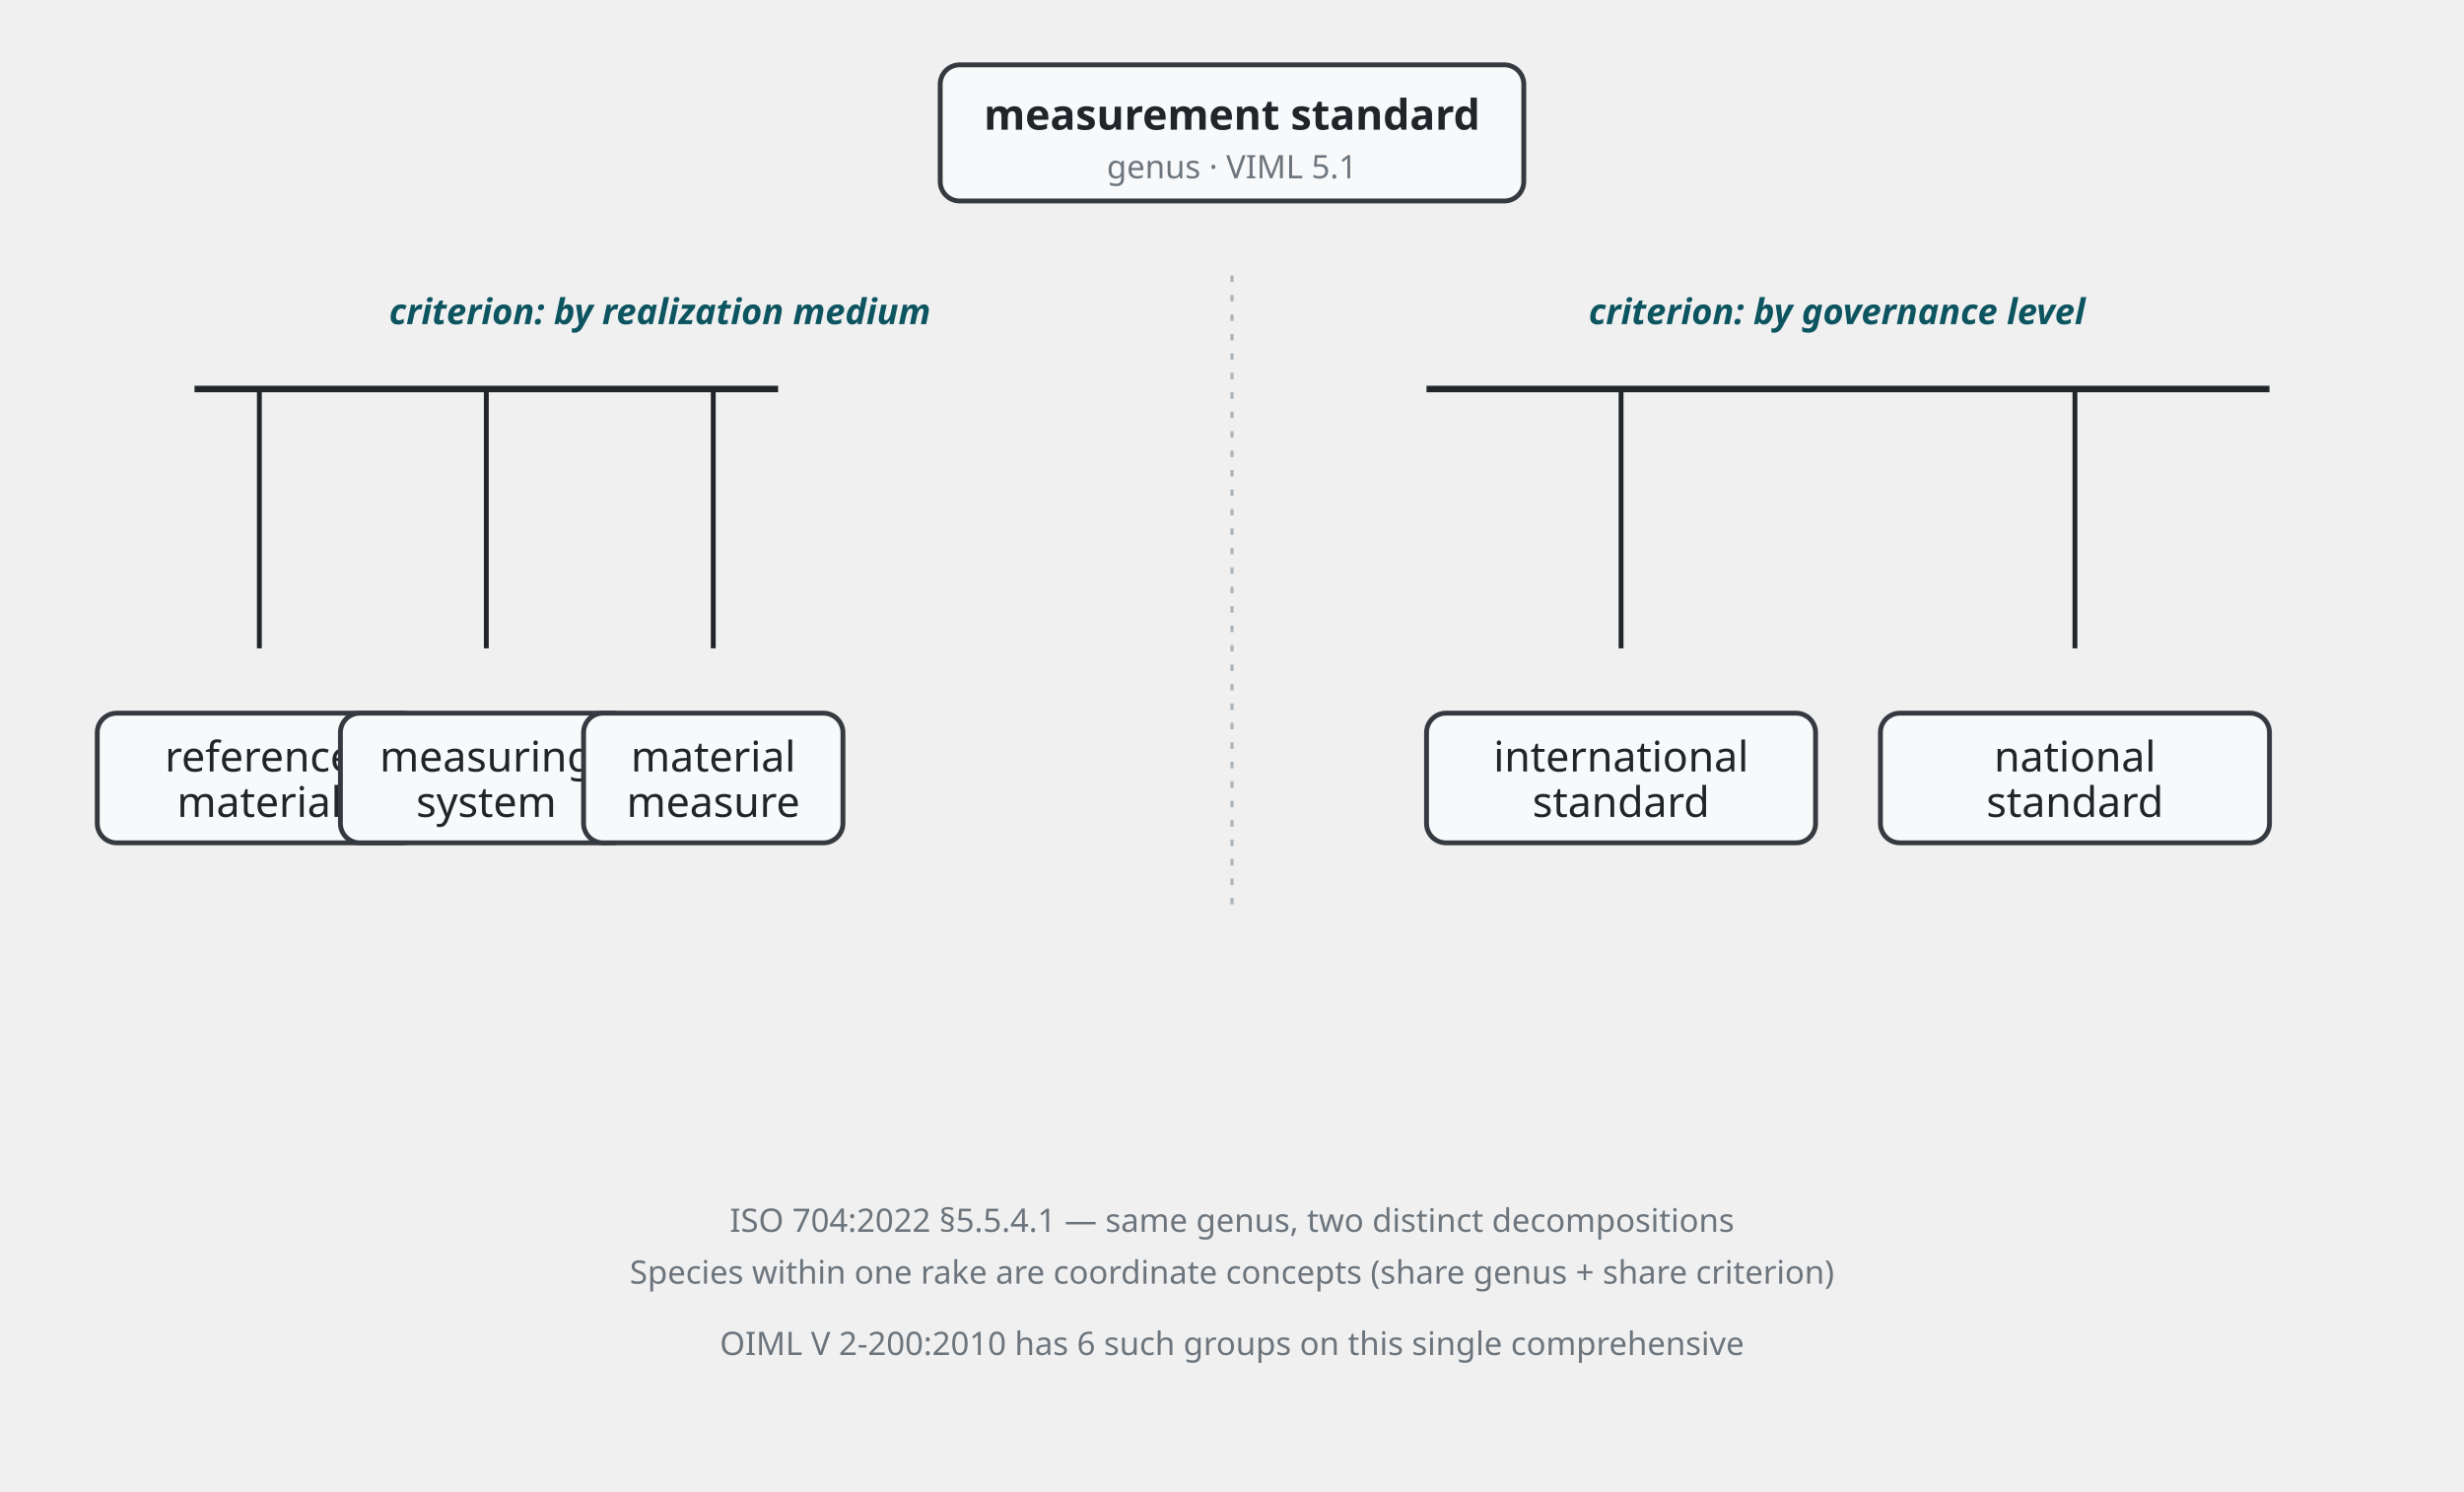
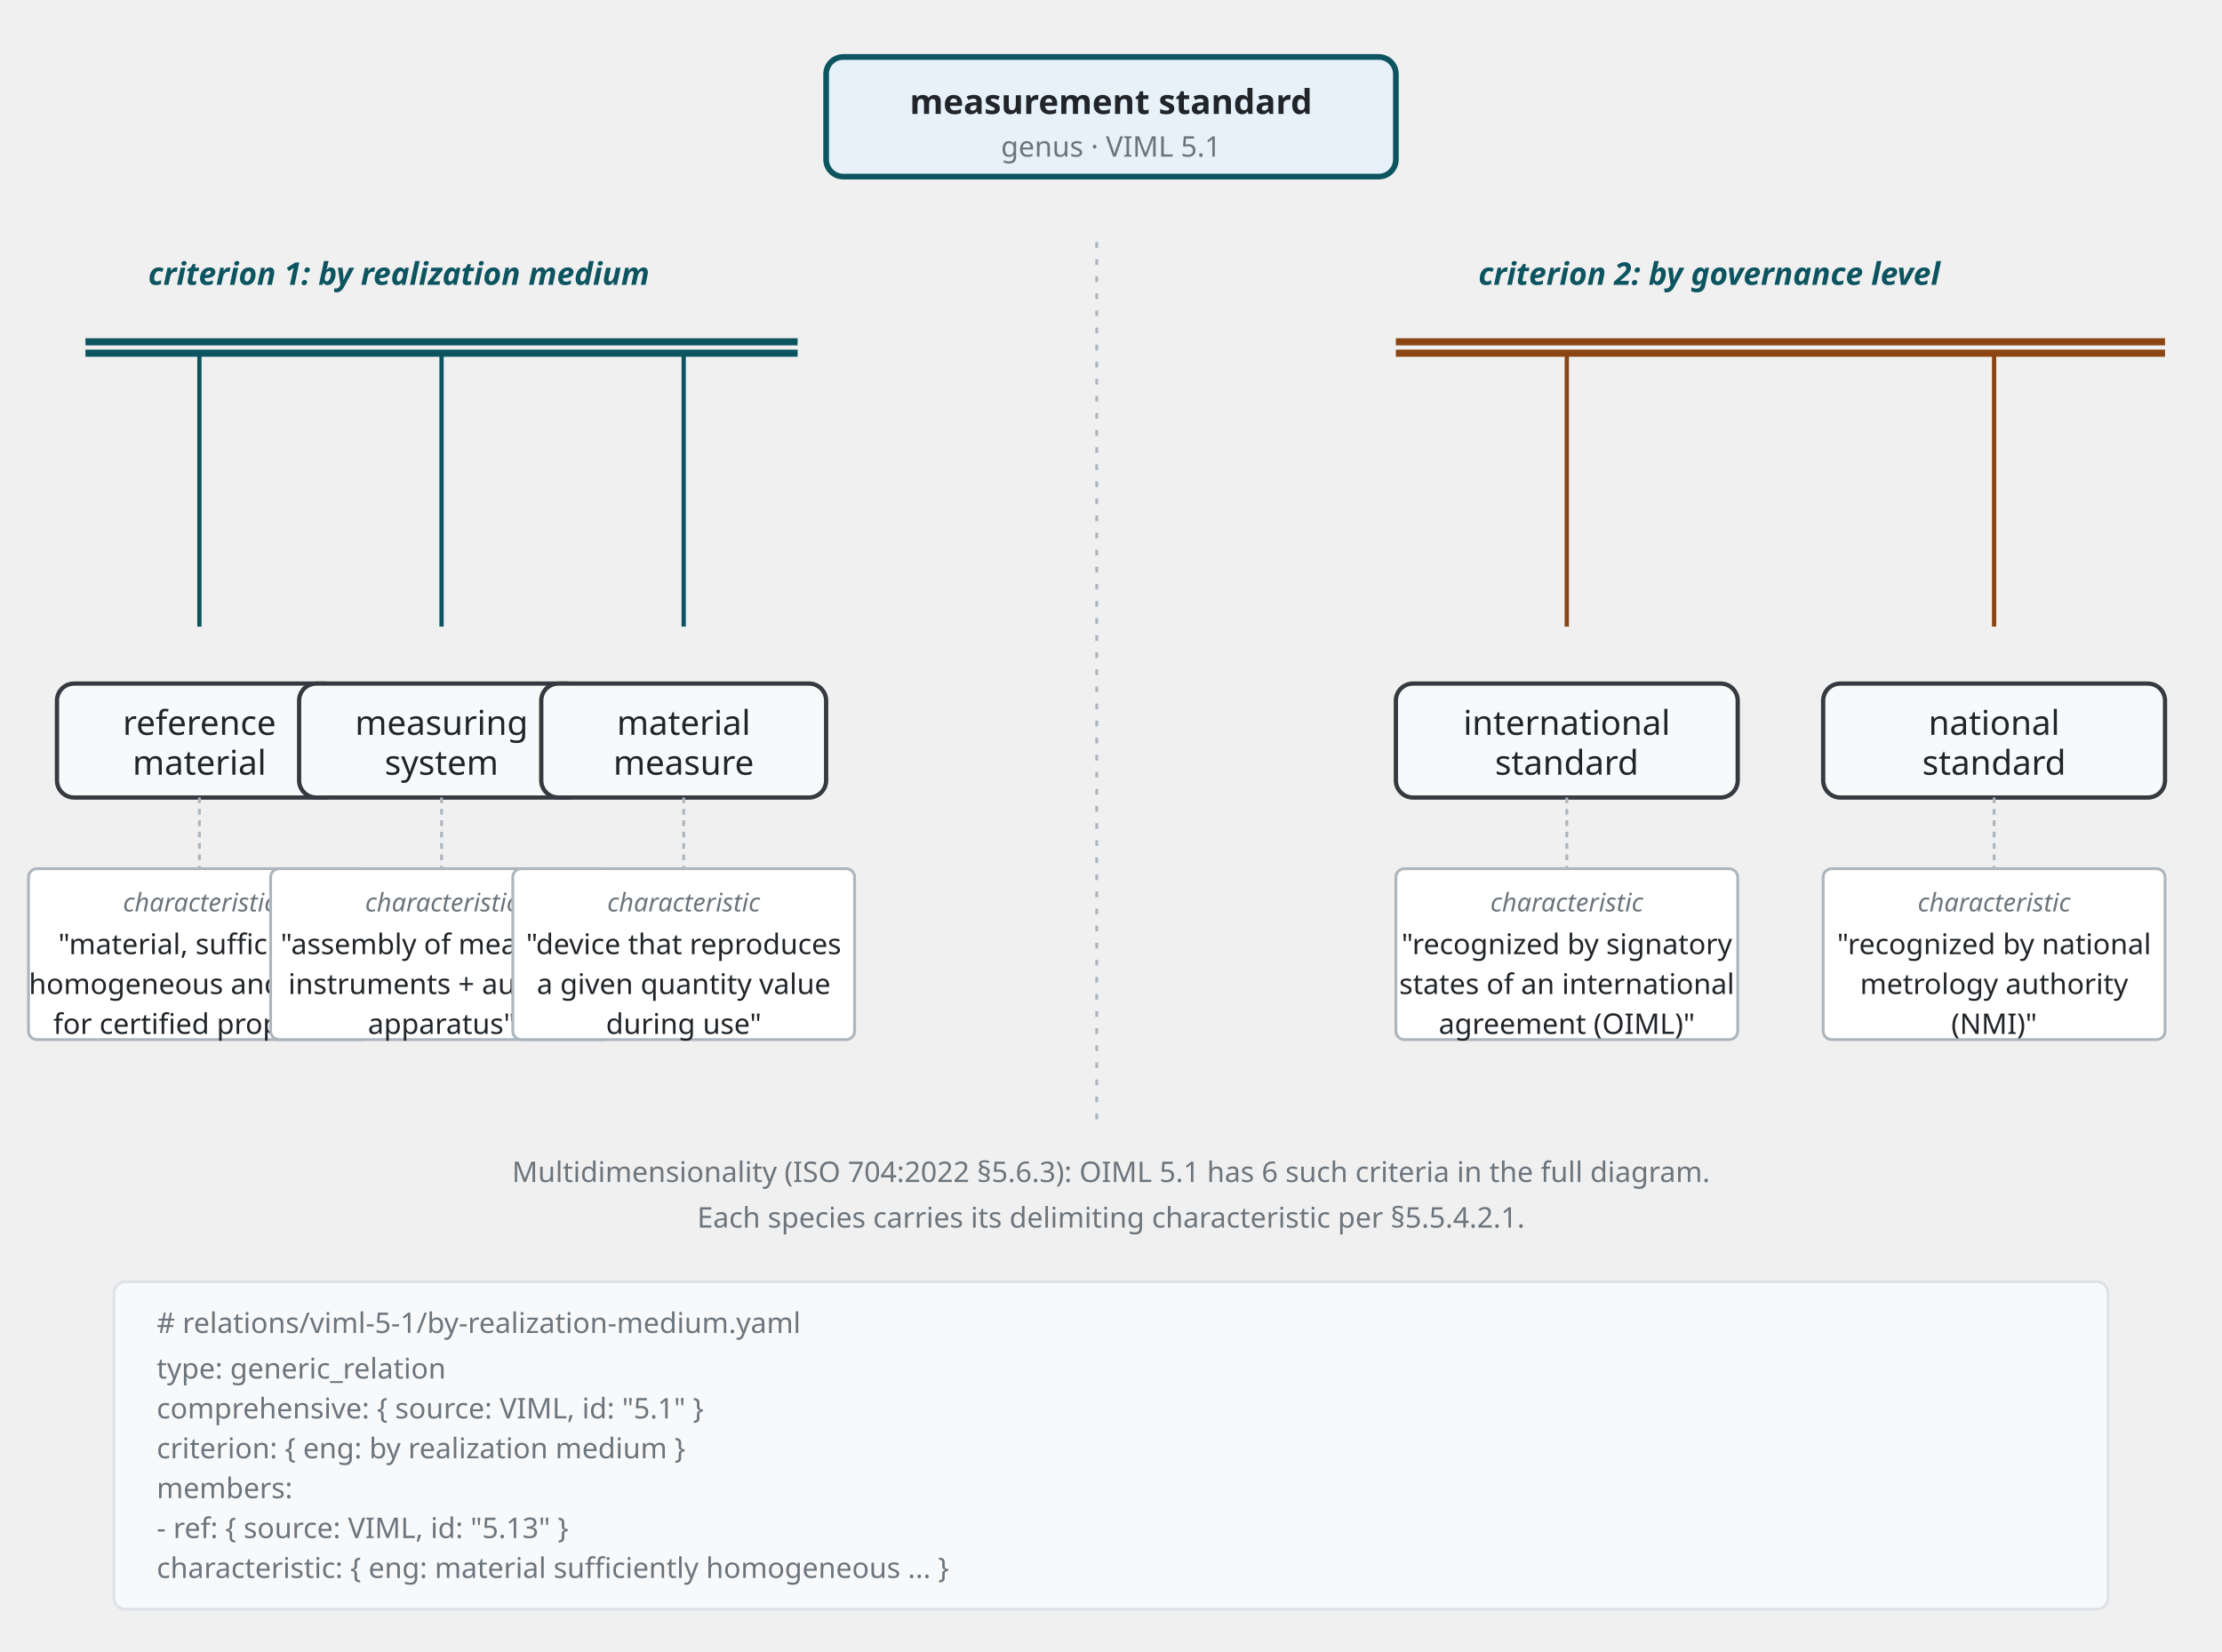
- <svg xmlns="http://www.w3.org/2000/svg" viewBox="0 0 760 460" role="img" aria-labelledby="title desc">
+ <svg xmlns="http://www.w3.org/2000/svg" viewBox="0 0 780 580" role="img" aria-labelledby="title desc">
  <style>
    .box { fill: #f8f9fa; stroke: #343a40; stroke-width: 1.5; }
-     .label { font-family: ui-sans-serif, system-ui, sans-serif; font-size: 13px; fill: #212529; }
+     .genus-box { fill: #e7f1fa; stroke: #0c5460; stroke-width: 2; }
+     .label { font-family: ui-sans-serif, system-ui, sans-serif; font-size: 12px; fill: #212529; }
    .small { font-family: ui-sans-serif, system-ui, sans-serif; font-size: 10px; fill: #6c757d; }
-     .crit { font-family: ui-sans-serif, system-ui, sans-serif; font-size: 11px; fill: #0c5460; font-style: italic; }
-     .backline { stroke: #212529; stroke-width: 2; fill: none; }
-     .tooth-solid { stroke: #212529; stroke-width: 1.5; fill: none; }
+     .crit { font-family: ui-sans-serif, system-ui, sans-serif; font-size: 11px; fill: #0c5460; font-style: italic; font-weight: 600; }
+     .char-label { font-family: ui-sans-serif, system-ui, sans-serif; font-size: 9px; fill: #6c757d; font-style: italic; }
+     .char-text { font-family: ui-sans-serif, system-ui, sans-serif; font-size: 10px; fill: #212529; }
+     .backline-1 { stroke: #0c5460; stroke-width: 2.5; fill: none; }
+     .backline-2 { stroke: #8b4513; stroke-width: 2.5; fill: none; }
+     .tooth-1 { stroke: #0c5460; stroke-width: 1.5; fill: none; }
+     .tooth-2 { stroke: #8b4513; stroke-width: 1.5; fill: none; }
+     .char-connector { stroke: #adb5bd; stroke-width: 1; stroke-dasharray: 2 2; fill: none; }
  </style>
-   <rect x="290" y="20" width="180" height="42" rx="6" class="box" />
-   <text x="380" y="40" text-anchor="middle" class="label" font-weight="600">measurement standard</text>
-   <text x="380" y="55" text-anchor="middle" class="small">genus · VIML 5.1</text>
-   <text x="120" y="100" class="crit" font-weight="600">criterion: by realization medium</text>
-   <line x1="60" y1="120" x2="240" y2="120" class="backline" />
-   <line x1="80" y1="120" x2="80" y2="200" class="tooth-solid" />
-   <line x1="150" y1="120" x2="150" y2="200" class="tooth-solid" />
-   <line x1="220" y1="120" x2="220" y2="200" class="tooth-solid" />
-   <rect x="30" y="220" width="100" height="40" rx="6" class="box" />
-   <text x="80" y="238" text-anchor="middle" class="label">reference</text>
-   <text x="80" y="252" text-anchor="middle" class="label">material</text>
-   <rect x="105" y="220" width="90" height="40" rx="6" class="box" />
-   <text x="150" y="238" text-anchor="middle" class="label">measuring</text>
-   <text x="150" y="252" text-anchor="middle" class="label">system</text>
-   <rect x="180" y="220" width="80" height="40" rx="6" class="box" />
-   <text x="220" y="238" text-anchor="middle" class="label">material</text>
-   <text x="220" y="252" text-anchor="middle" class="label">measure</text>
-   <text x="490" y="100" class="crit" font-weight="600">criterion: by governance level</text>
-   <line x1="440" y1="120" x2="700" y2="120" class="backline" />
-   <line x1="500" y1="120" x2="500" y2="200" class="tooth-solid" />
-   <line x1="640" y1="120" x2="640" y2="200" class="tooth-solid" />
-   <rect x="440" y="220" width="120" height="40" rx="6" class="box" />
-   <text x="500" y="238" text-anchor="middle" class="label">international</text>
-   <text x="500" y="252" text-anchor="middle" class="label">standard</text>
-   <rect x="580" y="220" width="120" height="40" rx="6" class="box" />
-   <text x="640" y="238" text-anchor="middle" class="label">national</text>
-   <text x="640" y="252" text-anchor="middle" class="label">standard</text>
-   <line x1="380" y1="85" x2="380" y2="280" stroke="#adb5bd" stroke-width="1" stroke-dasharray="2 4" />
-   <text x="380" y="380" text-anchor="middle" class="small">ISO 704:2022 §5.5.4.1 — same genus, two distinct decompositions</text>
-   <text x="380" y="396" text-anchor="middle" class="small">Species within one rake are coordinate concepts (share genus + share criterion)</text>
-   <text x="380" y="418" text-anchor="middle" class="small">OIML V 2-200:2010 has 6 such groups on this single comprehensive</text>
+   <rect x="290" y="20" width="200" height="42" rx="6" class="genus-box" />
+   <text x="390" y="40" text-anchor="middle" class="label" font-weight="600" fill="#0c5460">measurement standard</text>
+   <text x="390" y="55" text-anchor="middle" class="small">genus · VIML 5.1</text>
+   <text x="140" y="100" text-anchor="middle" class="crit" fill="#0c5460">criterion 1: by realization medium</text>
+   <line x1="30" y1="120" x2="280" y2="120" class="backline-1" />
+   <line x1="30" y1="124" x2="280" y2="124" class="backline-1" />
+   <line x1="70" y1="124" x2="70" y2="220" class="tooth-1" />
+   <line x1="155" y1="124" x2="155" y2="220" class="tooth-1" />
+   <line x1="240" y1="124" x2="240" y2="220" class="tooth-1" />
+   <rect x="20" y="240" width="100" height="40" rx="6" class="box" />
+   <text x="70" y="258" text-anchor="middle" class="label">reference</text>
+   <text x="70" y="272" text-anchor="middle" class="label">material</text>
+   <rect x="105" y="240" width="100" height="40" rx="6" class="box" />
+   <text x="155" y="258" text-anchor="middle" class="label">measuring</text>
+   <text x="155" y="272" text-anchor="middle" class="label">system</text>
+   <rect x="190" y="240" width="100" height="40" rx="6" class="box" />
+   <text x="240" y="258" text-anchor="middle" class="label">material</text>
+   <text x="240" y="272" text-anchor="middle" class="label">measure</text>
+   <line x1="70" y1="280" x2="70" y2="305" class="char-connector" />
+   <rect x="10" y="305" width="120" height="60" rx="3" fill="#fff" stroke="#adb5bd" />
+   <text x="70" y="320" text-anchor="middle" class="char-label">characteristic</text>
+   <text x="70" y="335" text-anchor="middle" class="char-text">"material, sufficiently</text>
+   <text x="70" y="349" text-anchor="middle" class="char-text">homogeneous and stable</text>
+   <text x="70" y="363" text-anchor="middle" class="char-text">for certified property"</text>
+   <line x1="155" y1="280" x2="155" y2="305" class="char-connector" />
+   <rect x="95" y="305" width="120" height="60" rx="3" fill="#fff" stroke="#adb5bd" />
+   <text x="155" y="320" text-anchor="middle" class="char-label">characteristic</text>
+   <text x="155" y="335" text-anchor="middle" class="char-text">"assembly of measuring</text>
+   <text x="155" y="349" text-anchor="middle" class="char-text">instruments + auxiliary</text>
+   <text x="155" y="363" text-anchor="middle" class="char-text">apparatus"</text>
+   <line x1="240" y1="280" x2="240" y2="305" class="char-connector" />
+   <rect x="180" y="305" width="120" height="60" rx="3" fill="#fff" stroke="#adb5bd" />
+   <text x="240" y="320" text-anchor="middle" class="char-label">characteristic</text>
+   <text x="240" y="335" text-anchor="middle" class="char-text">"device that reproduces</text>
+   <text x="240" y="349" text-anchor="middle" class="char-text">a given quantity value</text>
+   <text x="240" y="363" text-anchor="middle" class="char-text">during use"</text>
+   <text x="600" y="100" text-anchor="middle" class="crit" fill="#8b4513">criterion 2: by governance level</text>
+   <line x1="490" y1="120" x2="760" y2="120" class="backline-2" />
+   <line x1="490" y1="124" x2="760" y2="124" class="backline-2" />
+   <line x1="550" y1="124" x2="550" y2="220" class="tooth-2" />
+   <line x1="700" y1="124" x2="700" y2="220" class="tooth-2" />
+   <rect x="490" y="240" width="120" height="40" rx="6" class="box" />
+   <text x="550" y="258" text-anchor="middle" class="label">international</text>
+   <text x="550" y="272" text-anchor="middle" class="label">standard</text>
+   <rect x="640" y="240" width="120" height="40" rx="6" class="box" />
+   <text x="700" y="258" text-anchor="middle" class="label">national</text>
+   <text x="700" y="272" text-anchor="middle" class="label">standard</text>
+   <line x1="550" y1="280" x2="550" y2="305" class="char-connector" />
+   <rect x="490" y="305" width="120" height="60" rx="3" fill="#fff" stroke="#adb5bd" />
+   <text x="550" y="320" text-anchor="middle" class="char-label">characteristic</text>
+   <text x="550" y="335" text-anchor="middle" class="char-text">"recognized by signatory</text>
+   <text x="550" y="349" text-anchor="middle" class="char-text">states of an international</text>
+   <text x="550" y="363" text-anchor="middle" class="char-text">agreement (OIML)"</text>
+   <line x1="700" y1="280" x2="700" y2="305" class="char-connector" />
+   <rect x="640" y="305" width="120" height="60" rx="3" fill="#fff" stroke="#adb5bd" />
+   <text x="700" y="320" text-anchor="middle" class="char-label">characteristic</text>
+   <text x="700" y="335" text-anchor="middle" class="char-text">"recognized by national</text>
+   <text x="700" y="349" text-anchor="middle" class="char-text">metrology authority</text>
+   <text x="700" y="363" text-anchor="middle" class="char-text">(NMI)"</text>
+   <line x1="385" y1="85" x2="385" y2="395" stroke="#adb5bd" stroke-width="1" stroke-dasharray="2 4" />
+   <text x="390" y="415" text-anchor="middle" class="small">Multidimensionality (ISO 704:2022 §5.6.3): OIML 5.1 has 6 such criteria in the full diagram.</text>
+   <text x="390" y="431" text-anchor="middle" class="small">Each species carries its delimiting characteristic per §5.5.4.2.1.</text>
+   <rect x="40" y="450" width="700" height="115" rx="4" fill="#f8f9fa" stroke="#dee2e6" />
+   <text x="55" y="468" class="small" font-family="ui-monospace, monospace" fill="#6c757d"># relations/viml-5-1/by-realization-medium.yaml</text>
+   <text x="55" y="484" class="small" font-family="ui-monospace, monospace">type: generic_relation</text>
+   <text x="55" y="498" class="small" font-family="ui-monospace, monospace">comprehensive: { source: VIML, id: "5.1" }</text>
+   <text x="55" y="512" class="small" font-family="ui-monospace, monospace">criterion: { eng: by realization medium }</text>
+   <text x="55" y="526" class="small" font-family="ui-monospace, monospace">members:</text>
+   <text x="55" y="540" class="small" font-family="ui-monospace, monospace">  - ref: { source: VIML, id: "5.13" }</text>
+   <text x="55" y="554" class="small" font-family="ui-monospace, monospace">    characteristic: { eng: material sufficiently homogeneous ... }</text>
</svg>
